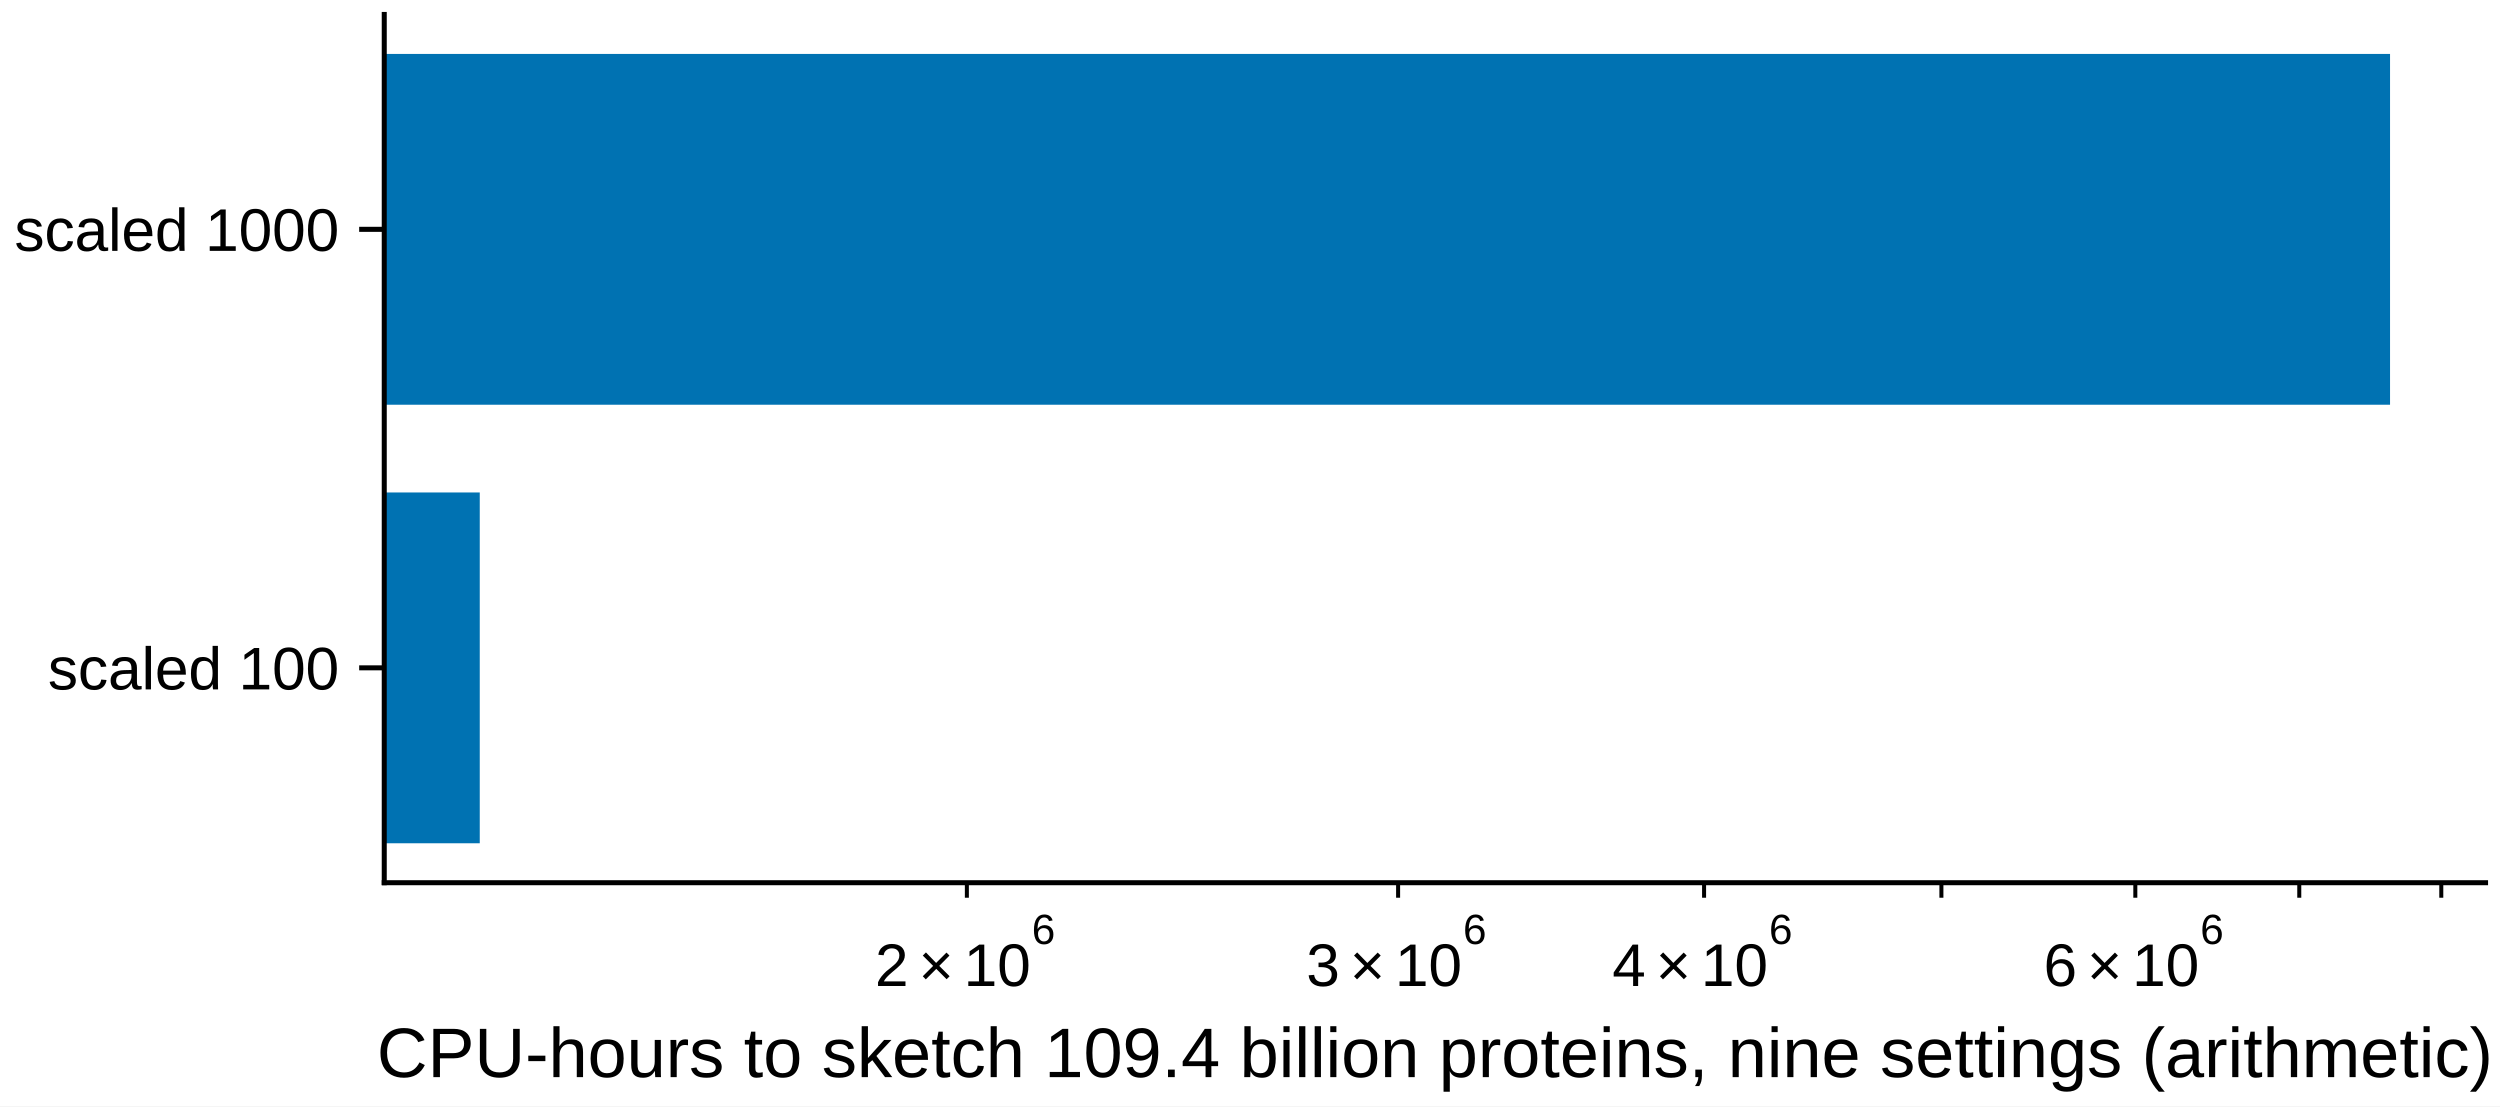
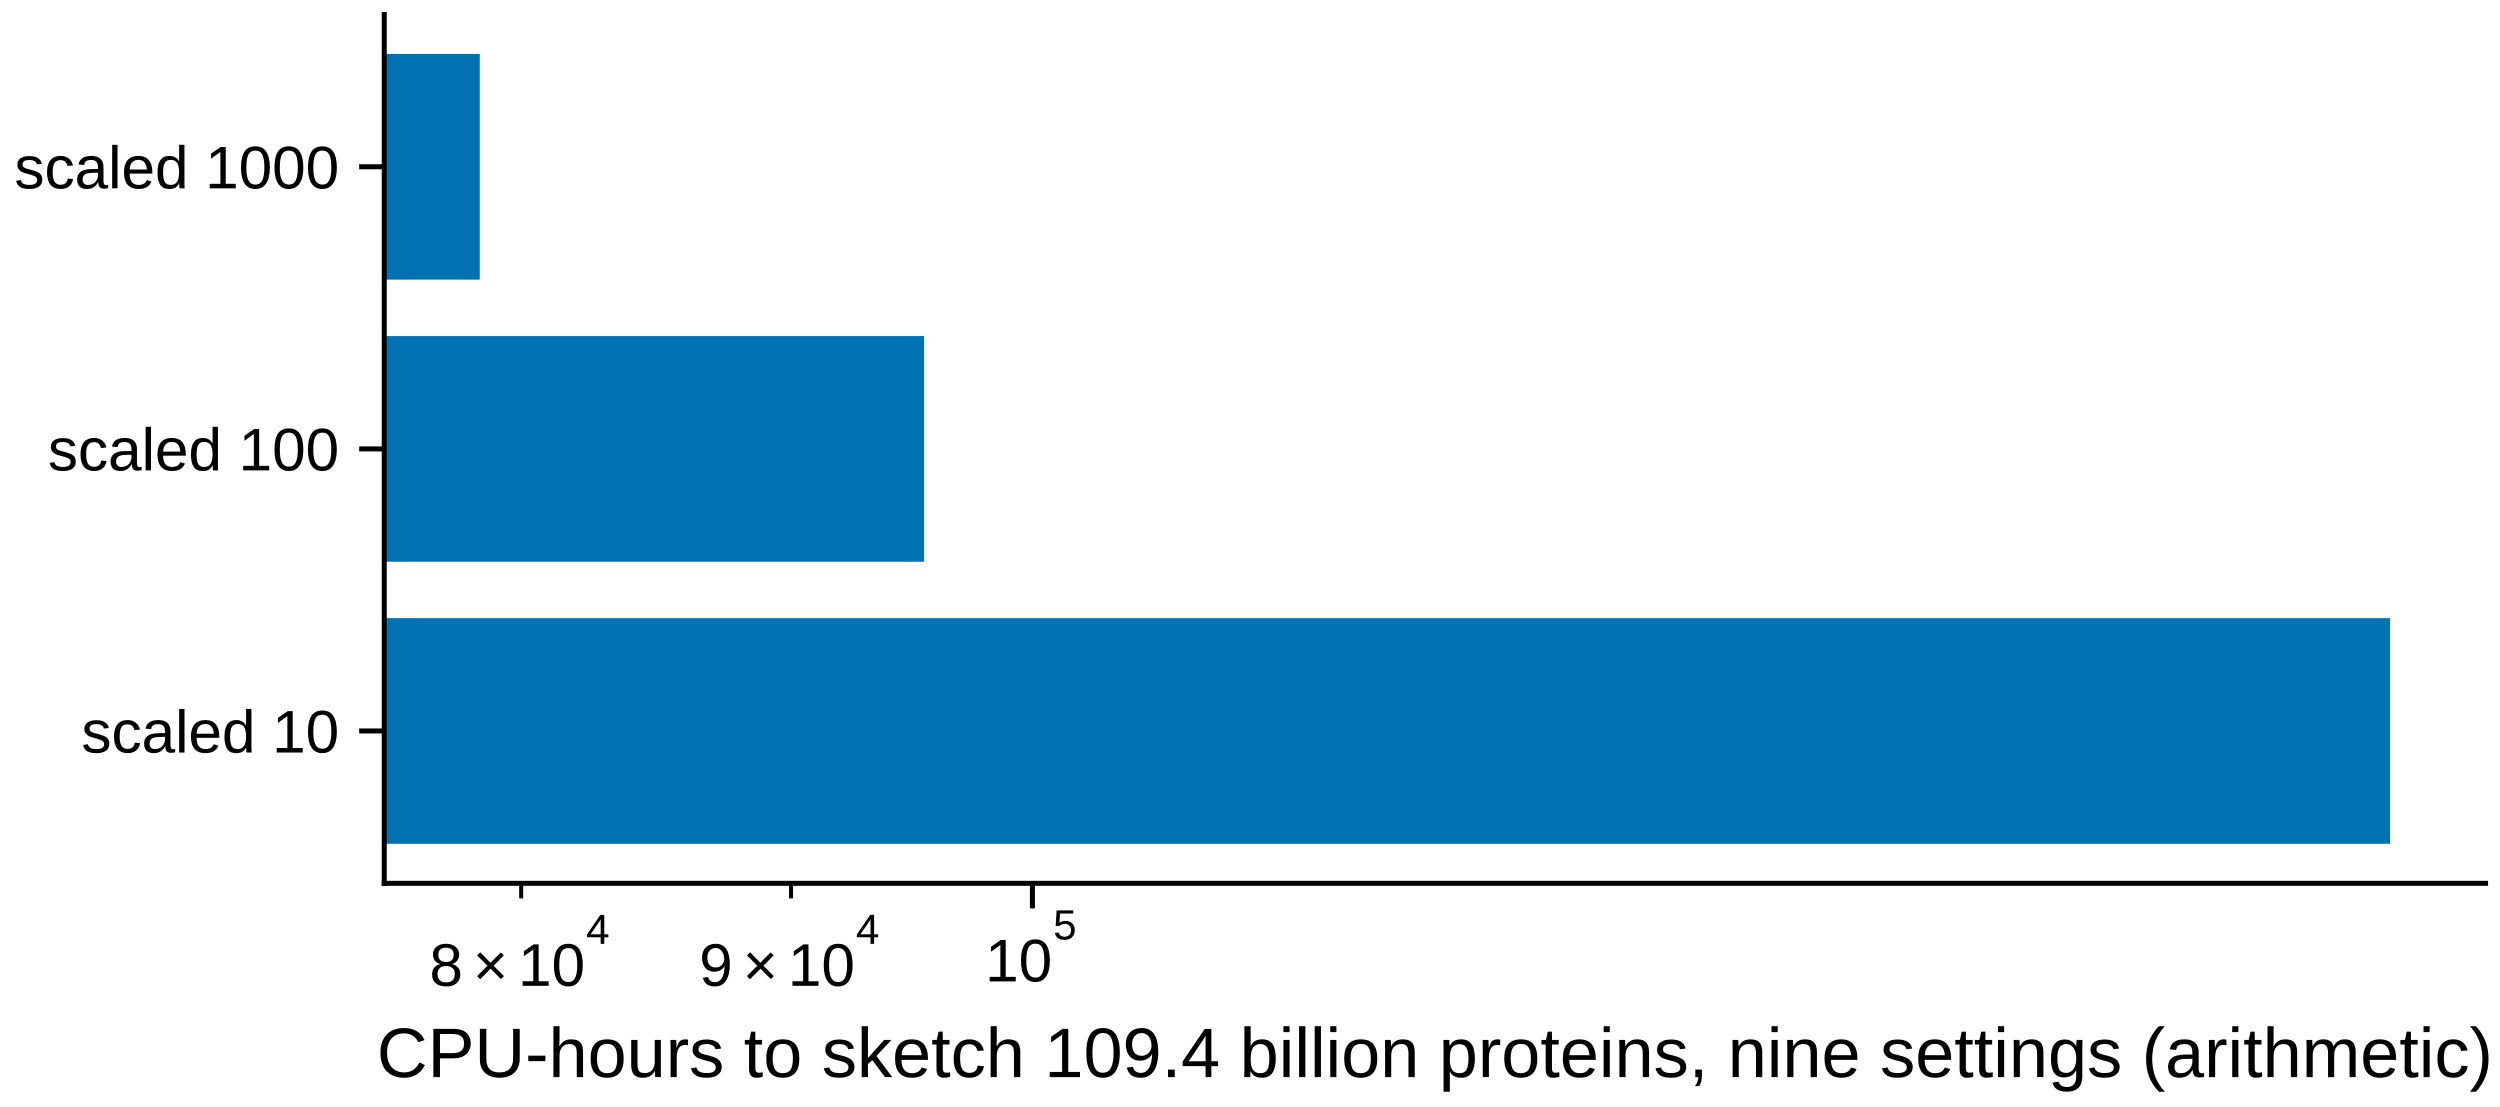
<svg xmlns="http://www.w3.org/2000/svg" xmlns:xlink="http://www.w3.org/1999/xlink" width="249.163pt" height="110.265pt" viewBox="0 0 249.163 110.265" version="1.1">
  <defs>
    <style type="text/css">*{stroke-linejoin: round; stroke-linecap: butt}</style>
  </defs>
  <g id="figure_1">
    <g id="patch_1">
      <path d="M 0 110.265  L 249.163 110.265  L 249.163 0  L 0 0  z " style="fill: #ffffff" />
    </g>
    <g id="axes_1">
      <g id="patch_2">
-         <path d="M 38.296 87.976  L 247.723 87.976  L 247.723 1.44  L 38.296 1.44  z " style="fill: #ffffff" />
+         <path d="M 38.296 88.036  L 247.723 88.036  L 247.723 1.44  L 38.296 1.44  z " style="fill: #ffffff" />
      </g>
      <g id="matplotlib.axis_1">
        <g id="xtick_1">
          <g id="line2d_1">
            <defs>
-               <path id="mab9bbe9637" d="M 0 0  L 0 1.5  " style="stroke: #000000; stroke-width: 0.4" />
+               <path id="mebdf2b28f3" d="M 0 0  L 0 2.5  " style="stroke: #000000; stroke-width: 0.5" />
            </defs>
            <g>
-               <use xlink:href="#mab9bbe9637" x="96.363" y="87.976" style="stroke: #000000; stroke-width: 0.4" />
+               <use xlink:href="#mebdf2b28f3" x="102.896" y="88.036" style="stroke: #000000; stroke-width: 0.5" />
            </g>
          </g>
          <g id="text_1">
-             <g transform="translate(87.21268 99.06378)">
+             <g transform="translate(98.18587 98.66378)">
              <text>
-                 <tspan x="0" y="-0.8" style="font-size: 6px; font-family: 'Arial'">2</tspan>
-                 <tspan x="4.337" y="-0.8" style="font-size: 6px; font-family: 'Arial'">×</tspan>
-                 <tspan x="8.84" y="-0.8" style="font-size: 6px; font-family: 'Arial'">1</tspan>
-                 <tspan x="12.177" y="-0.8" style="font-size: 6px; font-family: 'Arial'">0</tspan>
-                 <tspan x="15.618" y="-4.981" style="font-size: 4.2px; font-family: 'Arial'">6</tspan>
+                 <tspan x="0" y="-0.854" style="font-size: 6px; font-family: 'Arial'">1</tspan>
+                 <tspan x="3.337" y="-0.854" style="font-size: 6px; font-family: 'Arial'">0</tspan>
+                 <tspan x="6.778" y="-5.036" style="font-size: 4.2px; font-family: 'Arial'">5</tspan>
              </text>
            </g>
          </g>
        </g>
        <g id="xtick_2">
          <g id="line2d_2">
+             <defs>
+               <path id="mc7381e2906" d="M 0 0  L 0 1.5  " style="stroke: #000000; stroke-width: 0.4" />
+             </defs>
            <g>
-               <use xlink:href="#mab9bbe9637" x="139.342" y="87.976" style="stroke: #000000; stroke-width: 0.4" />
+               <use xlink:href="#mc7381e2906" x="51.945" y="88.036" style="stroke: #000000; stroke-width: 0.4" />
            </g>
          </g>
          <g id="text_2">
-             <g transform="translate(130.1924 99.06378)">
+             <g transform="translate(42.79525 99.06378)">
              <text>
-                 <tspan x="0" y="-0.8" style="font-size: 6px; font-family: 'Arial'">3</tspan>
-                 <tspan x="4.337" y="-0.8" style="font-size: 6px; font-family: 'Arial'">×</tspan>
-                 <tspan x="8.84" y="-0.8" style="font-size: 6px; font-family: 'Arial'">1</tspan>
-                 <tspan x="12.177" y="-0.8" style="font-size: 6px; font-family: 'Arial'">0</tspan>
-                 <tspan x="15.618" y="-4.981" style="font-size: 4.2px; font-family: 'Arial'">6</tspan>
+                 <tspan x="0" y="-0.811" style="font-size: 6px; font-family: 'Arial'">8</tspan>
+                 <tspan x="4.337" y="-0.811" style="font-size: 6px; font-family: 'Arial'">×</tspan>
+                 <tspan x="8.84" y="-0.811" style="font-size: 6px; font-family: 'Arial'">1</tspan>
+                 <tspan x="12.177" y="-0.811" style="font-size: 6px; font-family: 'Arial'">0</tspan>
+                 <tspan x="15.618" y="-4.992" style="font-size: 4.2px; font-family: 'Arial'">4</tspan>
              </text>
            </g>
          </g>
        </g>
        <g id="xtick_3">
          <g id="line2d_3">
            <g>
-               <use xlink:href="#mab9bbe9637" x="169.837" y="87.976" style="stroke: #000000; stroke-width: 0.4" />
+               <use xlink:href="#mc7381e2906" x="78.839" y="88.036" style="stroke: #000000; stroke-width: 0.4" />
            </g>
          </g>
          <g id="text_3">
-             <g transform="translate(160.687 99.06378)">
+             <g transform="translate(69.68878 99.06378)">
              <text>
-                 <tspan x="0" y="-0.8" style="font-size: 6px; font-family: 'Arial'">4</tspan>
-                 <tspan x="4.337" y="-0.8" style="font-size: 6px; font-family: 'Arial'">×</tspan>
-                 <tspan x="8.84" y="-0.8" style="font-size: 6px; font-family: 'Arial'">1</tspan>
-                 <tspan x="12.177" y="-0.8" style="font-size: 6px; font-family: 'Arial'">0</tspan>
-                 <tspan x="15.618" y="-4.981" style="font-size: 4.2px; font-family: 'Arial'">6</tspan>
+                 <tspan x="0" y="-0.811" style="font-size: 6px; font-family: 'Arial'">9</tspan>
+                 <tspan x="4.337" y="-0.811" style="font-size: 6px; font-family: 'Arial'">×</tspan>
+                 <tspan x="8.84" y="-0.811" style="font-size: 6px; font-family: 'Arial'">1</tspan>
+                 <tspan x="12.177" y="-0.811" style="font-size: 6px; font-family: 'Arial'">0</tspan>
+                 <tspan x="15.618" y="-4.992" style="font-size: 4.2px; font-family: 'Arial'">4</tspan>
              </text>
            </g>
          </g>
        </g>
-         <g id="xtick_4">
-           <g id="line2d_4">
-             <g>
-               <use xlink:href="#mab9bbe9637" x="193.49" y="87.976" style="stroke: #000000; stroke-width: 0.4" />
-             </g>
-           </g>
-         </g>
-         <g id="xtick_5">
-           <g id="line2d_5">
-             <g>
-               <use xlink:href="#mab9bbe9637" x="212.817" y="87.976" style="stroke: #000000; stroke-width: 0.4" />
-             </g>
-           </g>
-           <g id="text_4">
-             <g transform="translate(203.6667 99.06378)">
-               <text>
-                 <tspan x="0" y="-0.8" style="font-size: 6px; font-family: 'Arial'">6</tspan>
-                 <tspan x="4.337" y="-0.8" style="font-size: 6px; font-family: 'Arial'">×</tspan>
-                 <tspan x="8.84" y="-0.8" style="font-size: 6px; font-family: 'Arial'">1</tspan>
-                 <tspan x="12.177" y="-0.8" style="font-size: 6px; font-family: 'Arial'">0</tspan>
-                 <tspan x="15.618" y="-4.981" style="font-size: 4.2px; font-family: 'Arial'">6</tspan>
-               </text>
-             </g>
-           </g>
-         </g>
-         <g id="xtick_6">
-           <g id="line2d_6">
-             <g>
-               <use xlink:href="#mab9bbe9637" x="229.157" y="87.976" style="stroke: #000000; stroke-width: 0.4" />
-             </g>
-           </g>
-         </g>
-         <g id="xtick_7">
-           <g id="line2d_7">
-             <g>
-               <use xlink:href="#mab9bbe9637" x="243.311" y="87.976" style="stroke: #000000; stroke-width: 0.4" />
-             </g>
-           </g>
-         </g>
-         <g id="text_5">
+         <g id="text_4">
          <text style="font-size: 7px; font-family: 'Arial', 'Helvetica', 'Liberation Sans', 'DejaVu Sans', sans-serif; text-anchor: middle" x="143.009" y="107.352" transform="rotate(-0 143.0095 107.3521)">CPU-hours to sketch 109.4 billion proteins, nine settings (arithmetic)</text>
        </g>
      </g>
      <g id="matplotlib.axis_2">
        <g id="ytick_1">
-           <g id="line2d_8">
+           <g id="line2d_4">
            <defs>
-               <path id="mc7fe5535b3" d="M 0 0  L -2.5 0  " style="stroke: #000000; stroke-width: 0.5" />
+               <path id="m9300a332d5" d="M 0 0  L -2.5 0  " style="stroke: #000000; stroke-width: 0.5" />
            </defs>
            <g>
-               <use xlink:href="#mc7fe5535b3" x="38.296" y="66.561" style="stroke: #000000; stroke-width: 0.5" />
+               <use xlink:href="#m9300a332d5" x="38.296" y="72.854" style="stroke: #000000; stroke-width: 0.5" />
+             </g>
+           </g>
+           <g id="text_5">
+             <text style="font-size: 6px; font-family: 'Arial', 'Helvetica', 'Liberation Sans', 'DejaVu Sans', sans-serif; text-anchor: end" x="33.796" y="75.001" transform="rotate(-0 33.79594 75.00116)">scaled 10</text>
+           </g>
+         </g>
+         <g id="ytick_2">
+           <g id="line2d_5">
+             <g>
+               <use xlink:href="#m9300a332d5" x="38.296" y="44.738" style="stroke: #000000; stroke-width: 0.5" />
            </g>
          </g>
          <g id="text_6">
-             <text style="font-size: 6px; font-family: 'Arial', 'Helvetica', 'Liberation Sans', 'DejaVu Sans', sans-serif; text-anchor: end" x="33.796" y="68.708" transform="rotate(-0 33.79594 68.70808)">scaled 100</text>
+             <text style="font-size: 6px; font-family: 'Arial', 'Helvetica', 'Liberation Sans', 'DejaVu Sans', sans-serif; text-anchor: end" x="33.796" y="46.885" transform="rotate(-0 33.79594 46.88549)">scaled 100</text>
          </g>
        </g>
-         <g id="ytick_2">
-           <g id="line2d_9">
+         <g id="ytick_3">
+           <g id="line2d_6">
            <g>
-               <use xlink:href="#mc7fe5535b3" x="38.296" y="22.856" style="stroke: #000000; stroke-width: 0.5" />
+               <use xlink:href="#m9300a332d5" x="38.296" y="16.622" style="stroke: #000000; stroke-width: 0.5" />
            </g>
          </g>
          <g id="text_7">
-             <text style="font-size: 6px; font-family: 'Arial', 'Helvetica', 'Liberation Sans', 'DejaVu Sans', sans-serif; text-anchor: end" x="33.796" y="25.003" transform="rotate(-0 33.79594 25.00289)">scaled 1000</text>
+             <text style="font-size: 6px; font-family: 'Arial', 'Helvetica', 'Liberation Sans', 'DejaVu Sans', sans-serif; text-anchor: end" x="33.796" y="18.77" transform="rotate(-0 33.79594 18.76981)">scaled 1000</text>
          </g>
        </g>
      </g>
      <g id="patch_3">
-         <path d="M -245517.894 84.043  L 47.815 84.043  L 47.815 49.079  L -245517.894 49.079  z " clip-path="url(#p58ce5985e0)" style="fill: #0072b2" />
+         <path d="M -528277.683 84.1  L 238.204 84.1  L 238.204 61.608  L -528277.683 61.608  z " clip-path="url(#p5313cf59c5)" style="fill: #0072b2" />
      </g>
      <g id="patch_4">
-         <path d="M -245517.894 40.338  L 238.204 40.338  L 238.204 5.373  L -245517.894 5.373  z " clip-path="url(#p58ce5985e0)" style="fill: #0072b2" />
+         <path d="M -528277.683 55.984  L 92.097 55.984  L 92.097 33.492  L -528277.683 33.492  z " clip-path="url(#p5313cf59c5)" style="fill: #0072b2" />
      </g>
      <g id="patch_5">
-         <path d="M 38.296 87.976  L 38.296 1.44  " style="fill: none; stroke: #000000; stroke-width: 0.5; stroke-linejoin: miter; stroke-linecap: square" />
+         <path d="M -528277.683 27.869  L 47.815 27.869  L 47.815 5.376  L -528277.683 5.376  z " clip-path="url(#p5313cf59c5)" style="fill: #0072b2" />
      </g>
      <g id="patch_6">
-         <path d="M 38.296 87.976  L 247.723 87.976  " style="fill: none; stroke: #000000; stroke-width: 0.5; stroke-linejoin: miter; stroke-linecap: square" />
+         <path d="M 38.296 88.036  L 38.296 1.44  " style="fill: none; stroke: #000000; stroke-width: 0.5; stroke-linejoin: miter; stroke-linecap: square" />
+       </g>
+       <g id="patch_7">
+         <path d="M 38.296 88.036  L 247.723 88.036  " style="fill: none; stroke: #000000; stroke-width: 0.5; stroke-linejoin: miter; stroke-linecap: square" />
      </g>
    </g>
  </g>
  <defs>
-     <clipPath id="p58ce5985e0">
-       <rect x="38.296" y="1.44" width="209.427" height="86.536" />
+     <clipPath id="p5313cf59c5">
+       <rect x="38.296" y="1.44" width="209.427" height="86.596" />
    </clipPath>
  </defs>
</svg>
